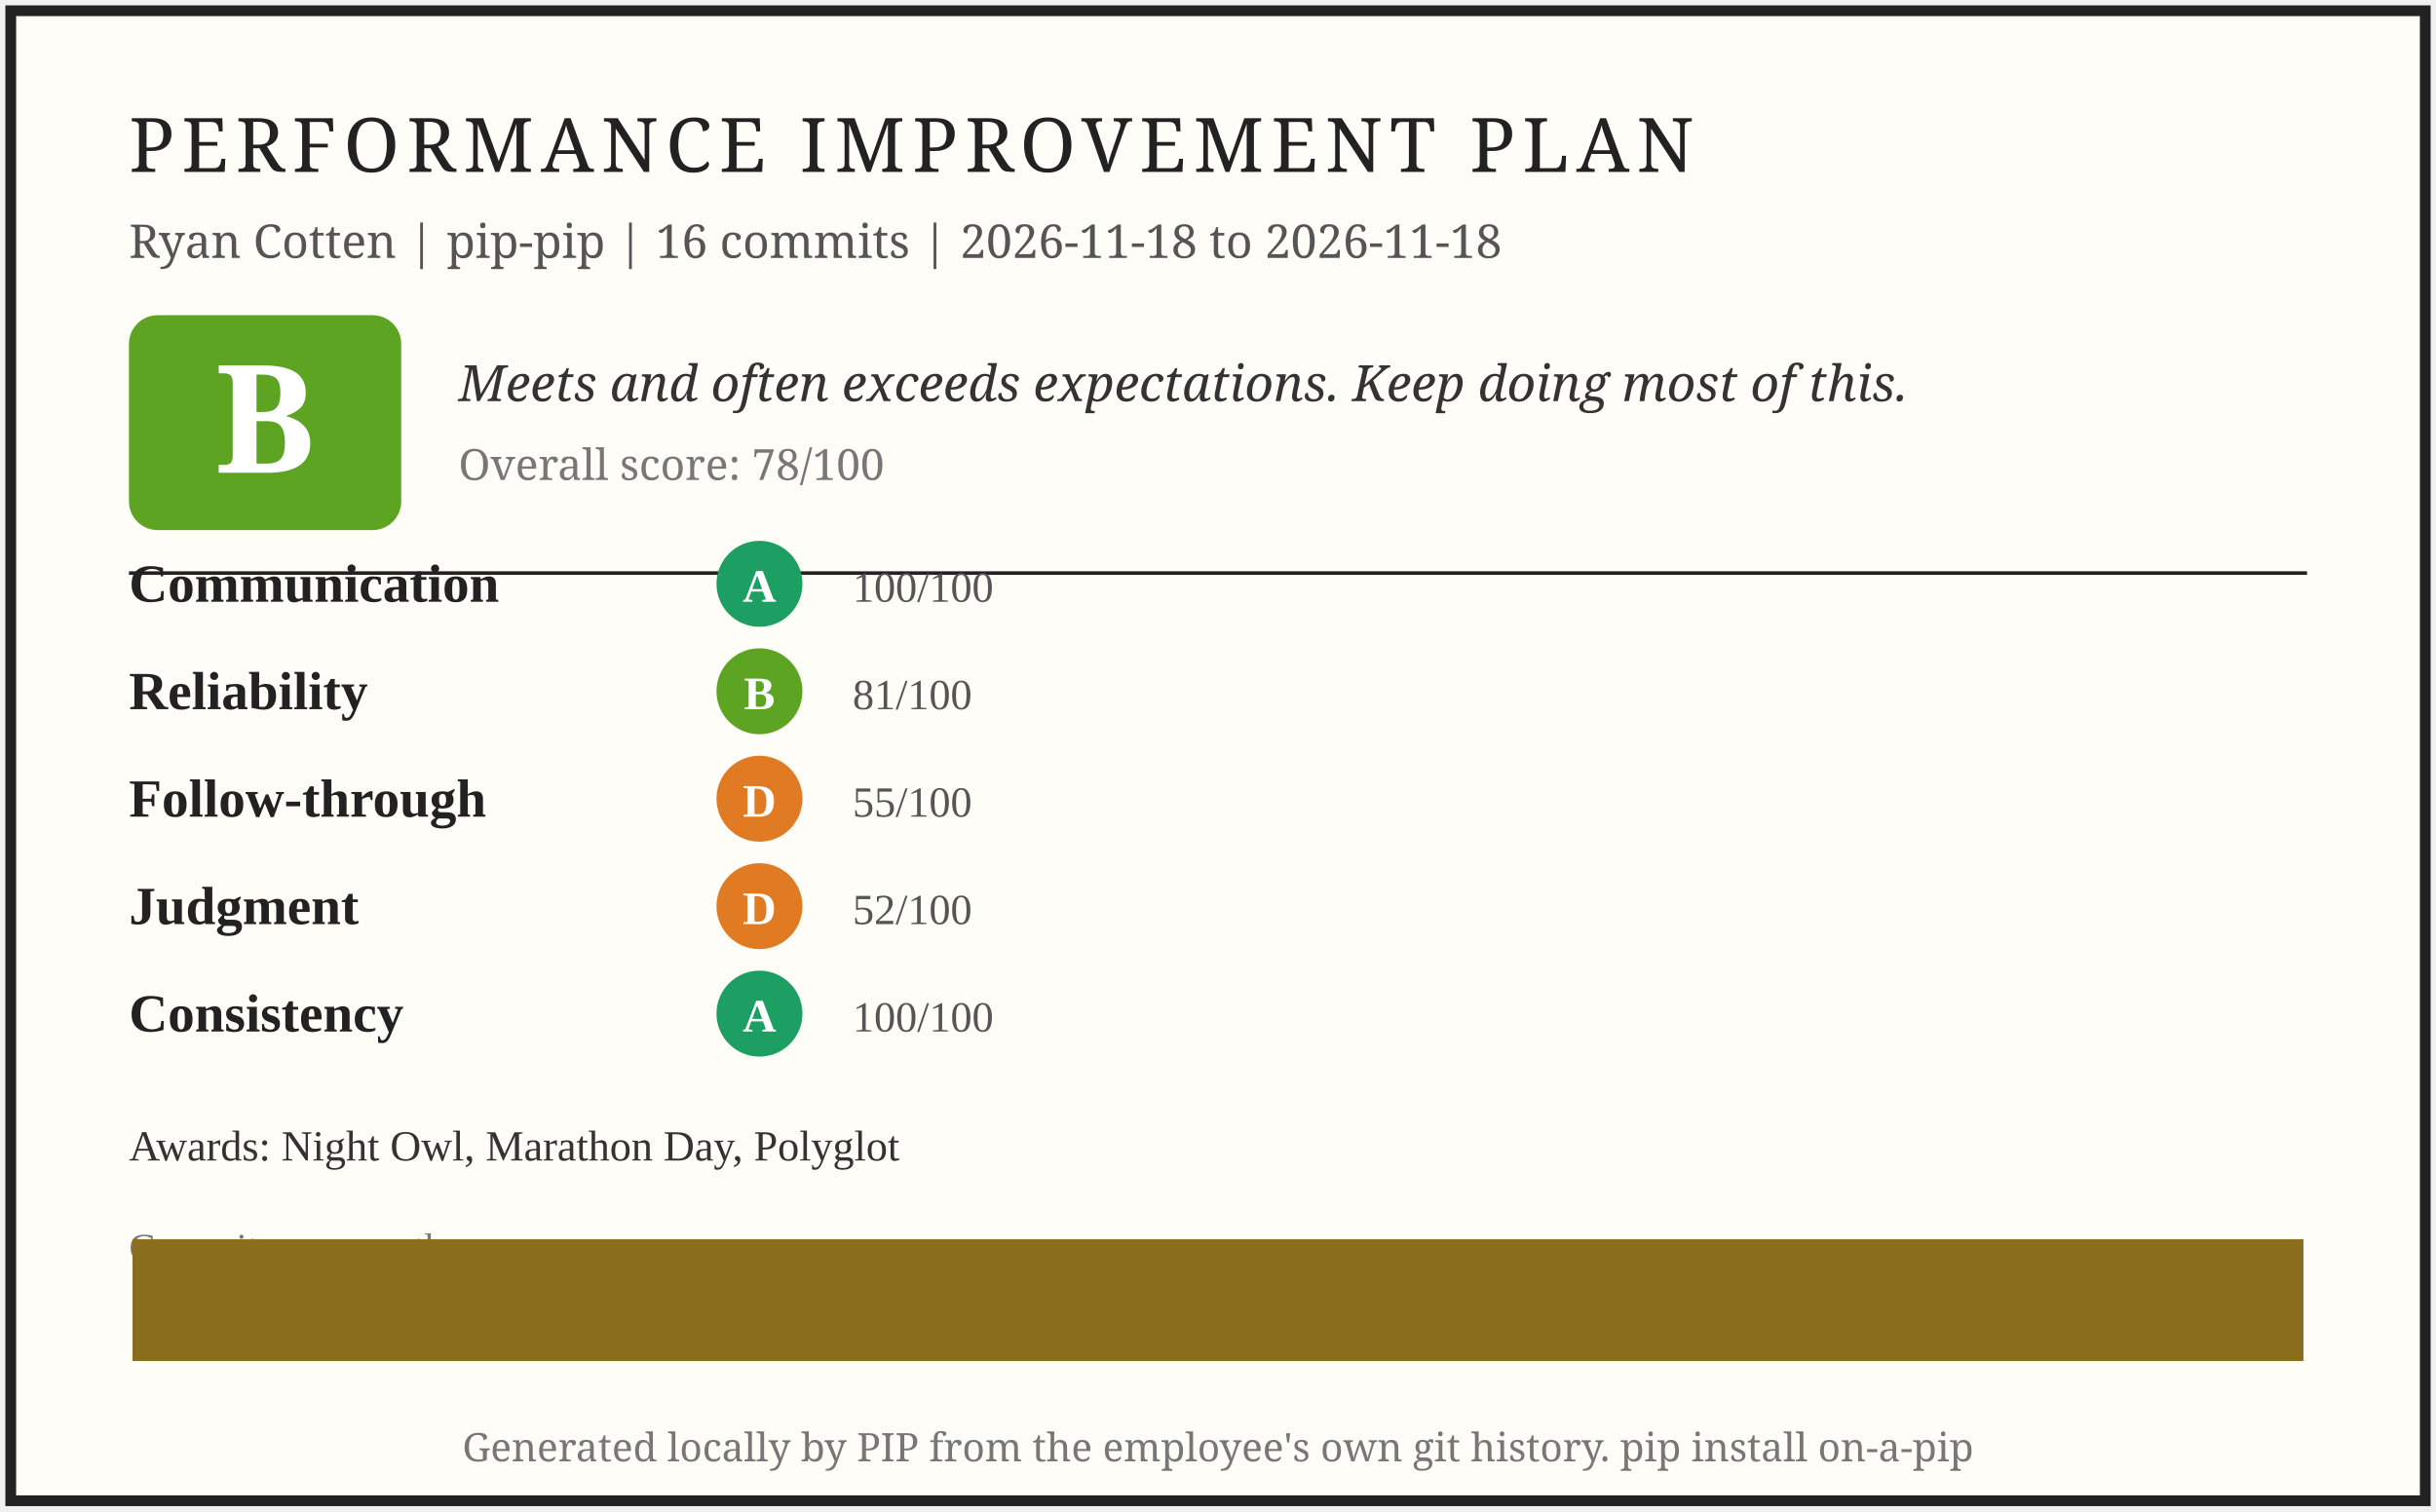
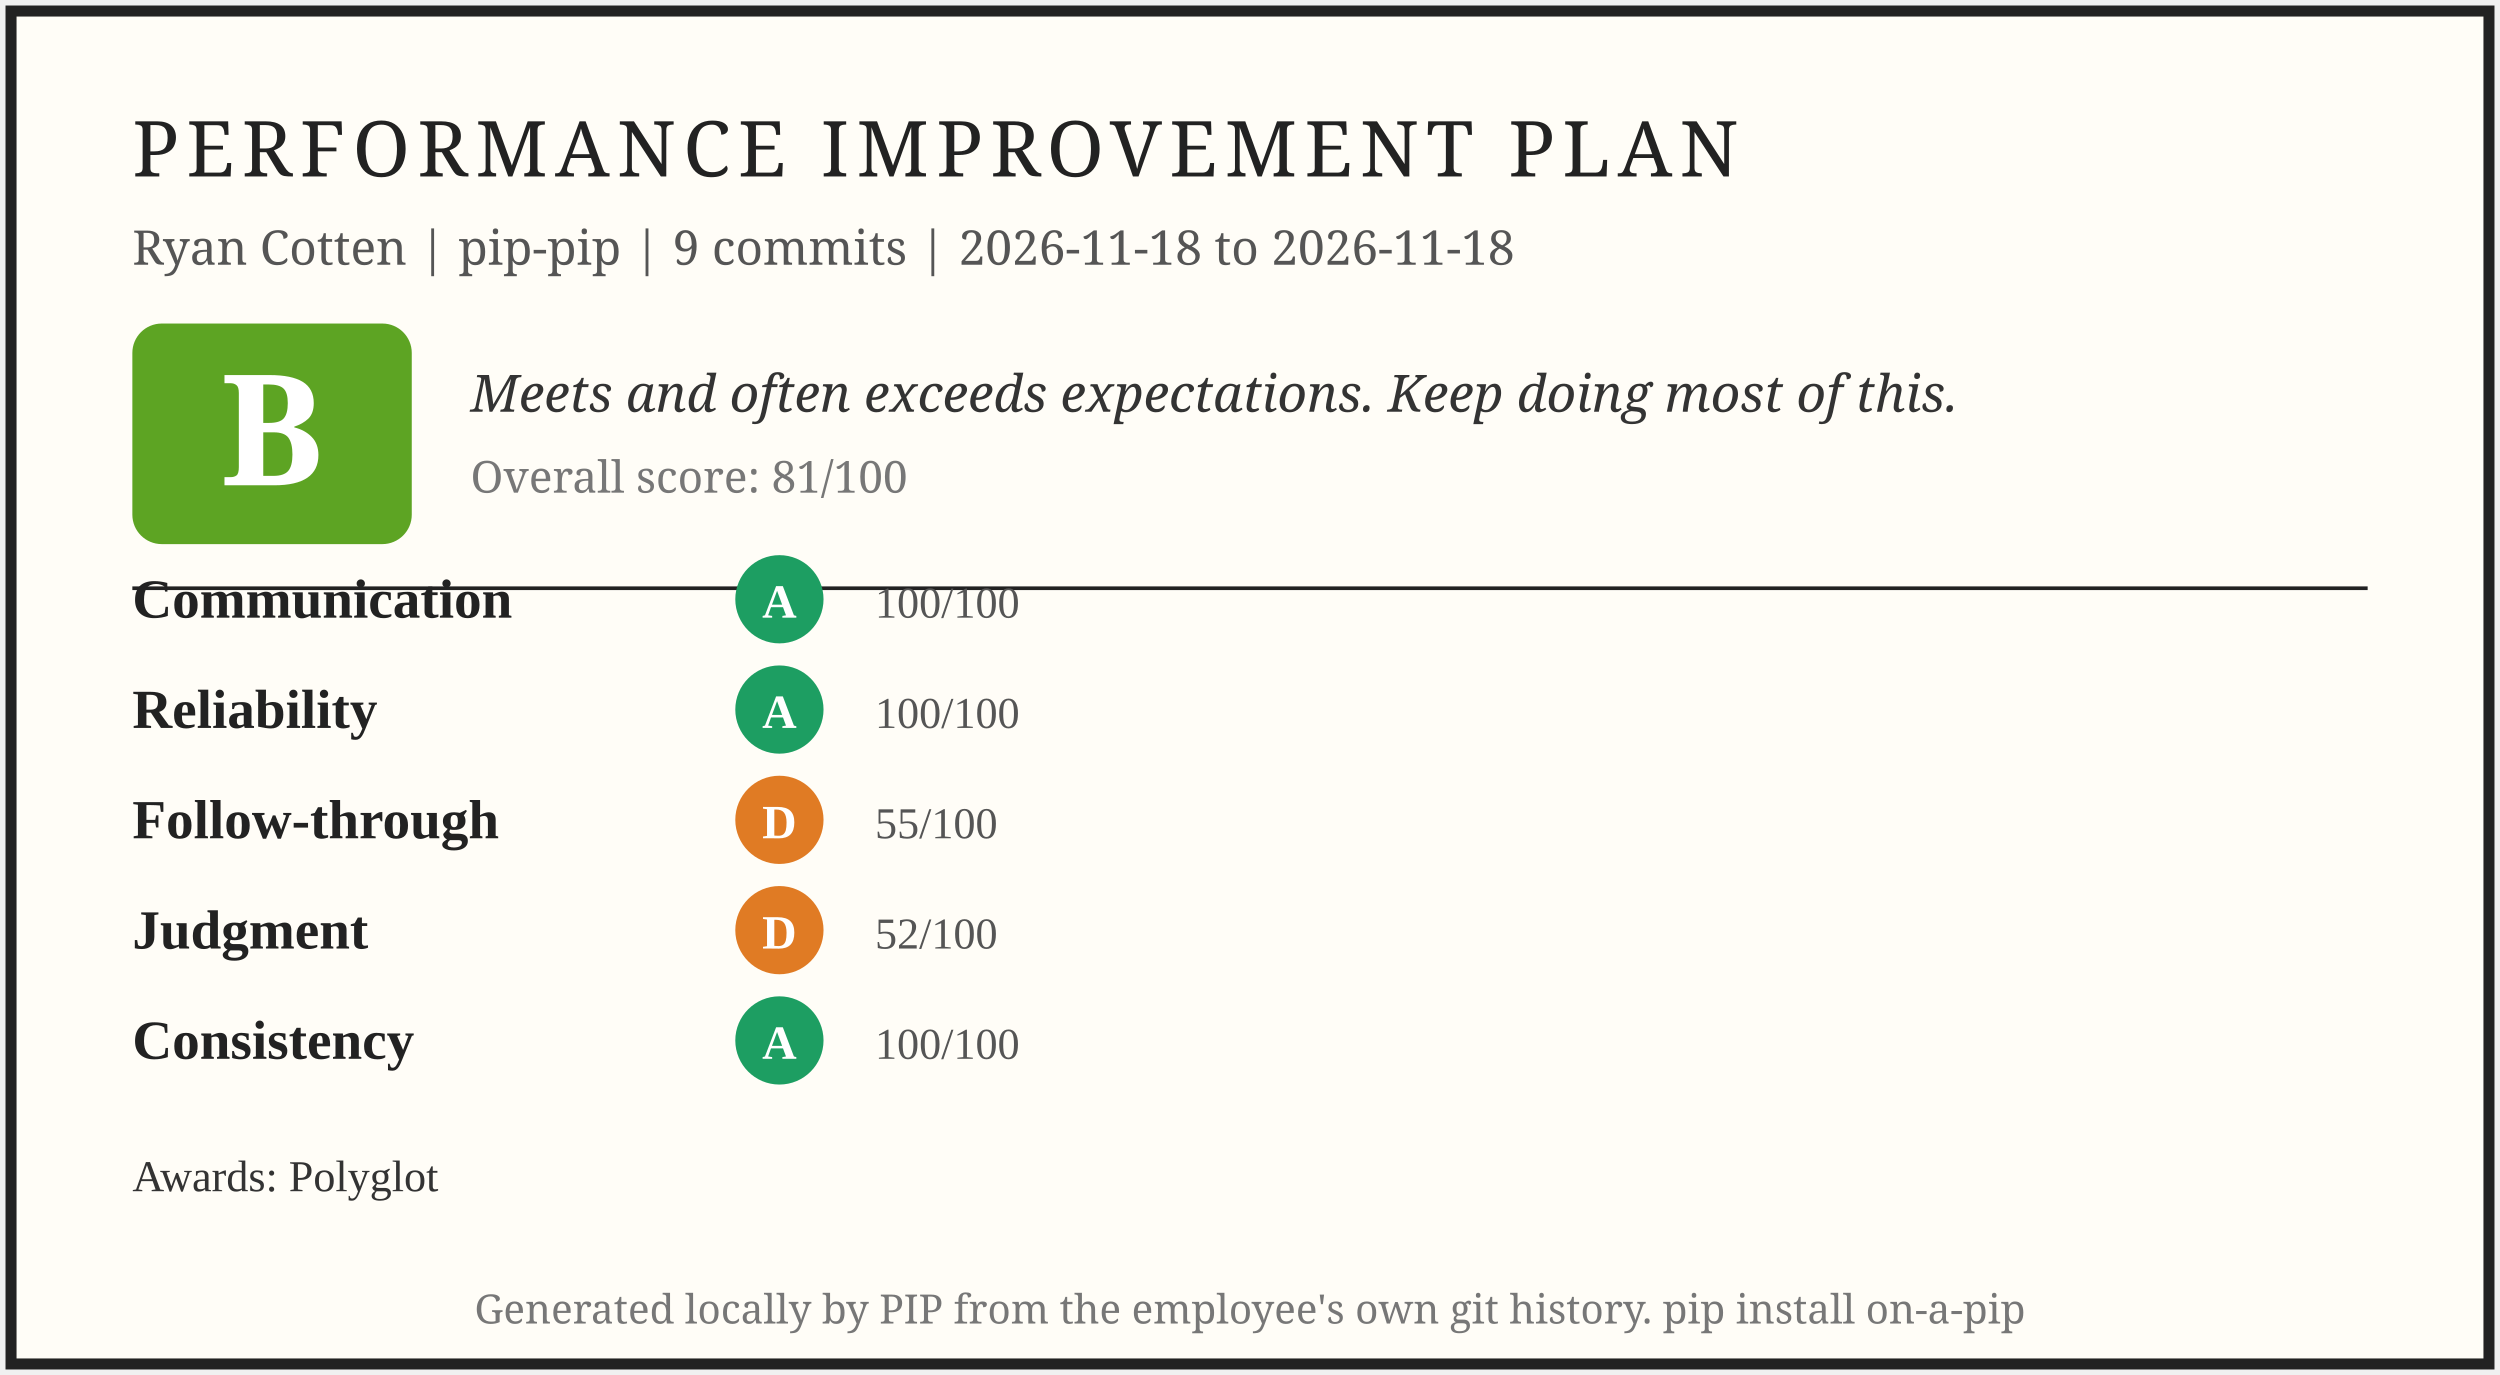
- <svg xmlns="http://www.w3.org/2000/svg" width="680" height="422" viewBox="0 0 680 422" role="img" aria-label="PIP report card for Ryan Cotten">
-   <rect x="3" y="3" width="674" height="416" fill="#fffdf7" stroke="#222" stroke-width="3" />
+ <svg xmlns="http://www.w3.org/2000/svg" width="680" height="374" viewBox="0 0 680 374" role="img" aria-label="PIP report card for Ryan Cotten">
+   <rect x="3" y="3" width="674" height="368" fill="#fffdf7" stroke="#222" stroke-width="3" />
  <text x="36" y="48" font-family="Georgia, serif" font-size="21" letter-spacing="2" fill="#222">PERFORMANCE IMPROVEMENT PLAN</text>
-   <text x="36" y="72" font-family="Georgia, serif" font-size="13" fill="#555">Ryan Cotten | pip-pip | 16 commits | 2026-11-18 to 2026-11-18</text>
+   <text x="36" y="72" font-family="Georgia, serif" font-size="13" fill="#555">Ryan Cotten | pip-pip | 9 commits | 2026-11-18 to 2026-11-18</text>
  <rect x="36" y="88" width="76" height="60" rx="8" fill="#5da423" />
  <text x="74" y="132" font-family="Georgia, serif" font-size="42" font-weight="bold" fill="#fff" text-anchor="middle">B</text>
  <text x="128" y="112" font-family="Georgia, serif" font-size="14" font-style="italic" fill="#333">Meets and often exceeds expectations. Keep doing most of this.</text>
-   <text x="128" y="134" font-family="Georgia, serif" font-size="12" fill="#777">Overall score: 78/100</text>
+   <text x="128" y="134" font-family="Georgia, serif" font-size="12" fill="#777">Overall score: 81/100</text>
  <line x1="36" y1="160" x2="644" y2="160" stroke="#222" stroke-width="1" />
  <text x="36" y="168" font-size="15" font-weight="bold" fill="#222">Communication</text>
  <circle cx="212" cy="163" r="12" fill="#1d9e62" />
  <text x="212" y="168" font-size="13" font-weight="bold" fill="#fff" text-anchor="middle">A</text>
  <text x="238" y="168" font-size="12" fill="#555">100/100</text>
  <text x="36" y="198" font-size="15" font-weight="bold" fill="#222">Reliability</text>
-   <circle cx="212" cy="193" r="12" fill="#5da423" />
-   <text x="212" y="198" font-size="13" font-weight="bold" fill="#fff" text-anchor="middle">B</text>
-   <text x="238" y="198" font-size="12" fill="#555">81/100</text>
+   <circle cx="212" cy="193" r="12" fill="#1d9e62" />
+   <text x="212" y="198" font-size="13" font-weight="bold" fill="#fff" text-anchor="middle">A</text>
+   <text x="238" y="198" font-size="12" fill="#555">100/100</text>
  <text x="36" y="228" font-size="15" font-weight="bold" fill="#222">Follow-through</text>
  <circle cx="212" cy="223" r="12" fill="#e07b24" />
  <text x="212" y="228" font-size="13" font-weight="bold" fill="#fff" text-anchor="middle">D</text>
  <text x="238" y="228" font-size="12" fill="#555">55/100</text>
  <text x="36" y="258" font-size="15" font-weight="bold" fill="#222">Judgment</text>
  <circle cx="212" cy="253" r="12" fill="#e07b24" />
  <text x="212" y="258" font-size="13" font-weight="bold" fill="#fff" text-anchor="middle">D</text>
  <text x="238" y="258" font-size="12" fill="#555">52/100</text>
  <text x="36" y="288" font-size="15" font-weight="bold" fill="#222">Consistency</text>
  <circle cx="212" cy="283" r="12" fill="#1d9e62" />
  <text x="212" y="288" font-size="13" font-weight="bold" fill="#fff" text-anchor="middle">A</text>
  <text x="238" y="288" font-size="12" fill="#555">100/100</text>
-   <text x="36" y="324" font-size="12" fill="#333">Awards: Night Owl, Marathon Day, Polyglot</text>
-   <text x="36" y="352" font-size="11" fill="#777">Commits per month</text>
-   <rect x="37.0" y="346.0" width="606.0" height="34.0" fill="#8a6d1d" />
-   <text x="340" y="408" font-family="Georgia, serif" font-size="11" fill="#777" text-anchor="middle">Generated locally by PIP from the employee's own git history. pip install on-a-pip</text>
+   <text x="36" y="324" font-size="12" fill="#333">Awards: Polyglot</text>
+   <text x="340" y="360" font-family="Georgia, serif" font-size="11" fill="#777" text-anchor="middle">Generated locally by PIP from the employee's own git history. pip install on-a-pip</text>
</svg>
